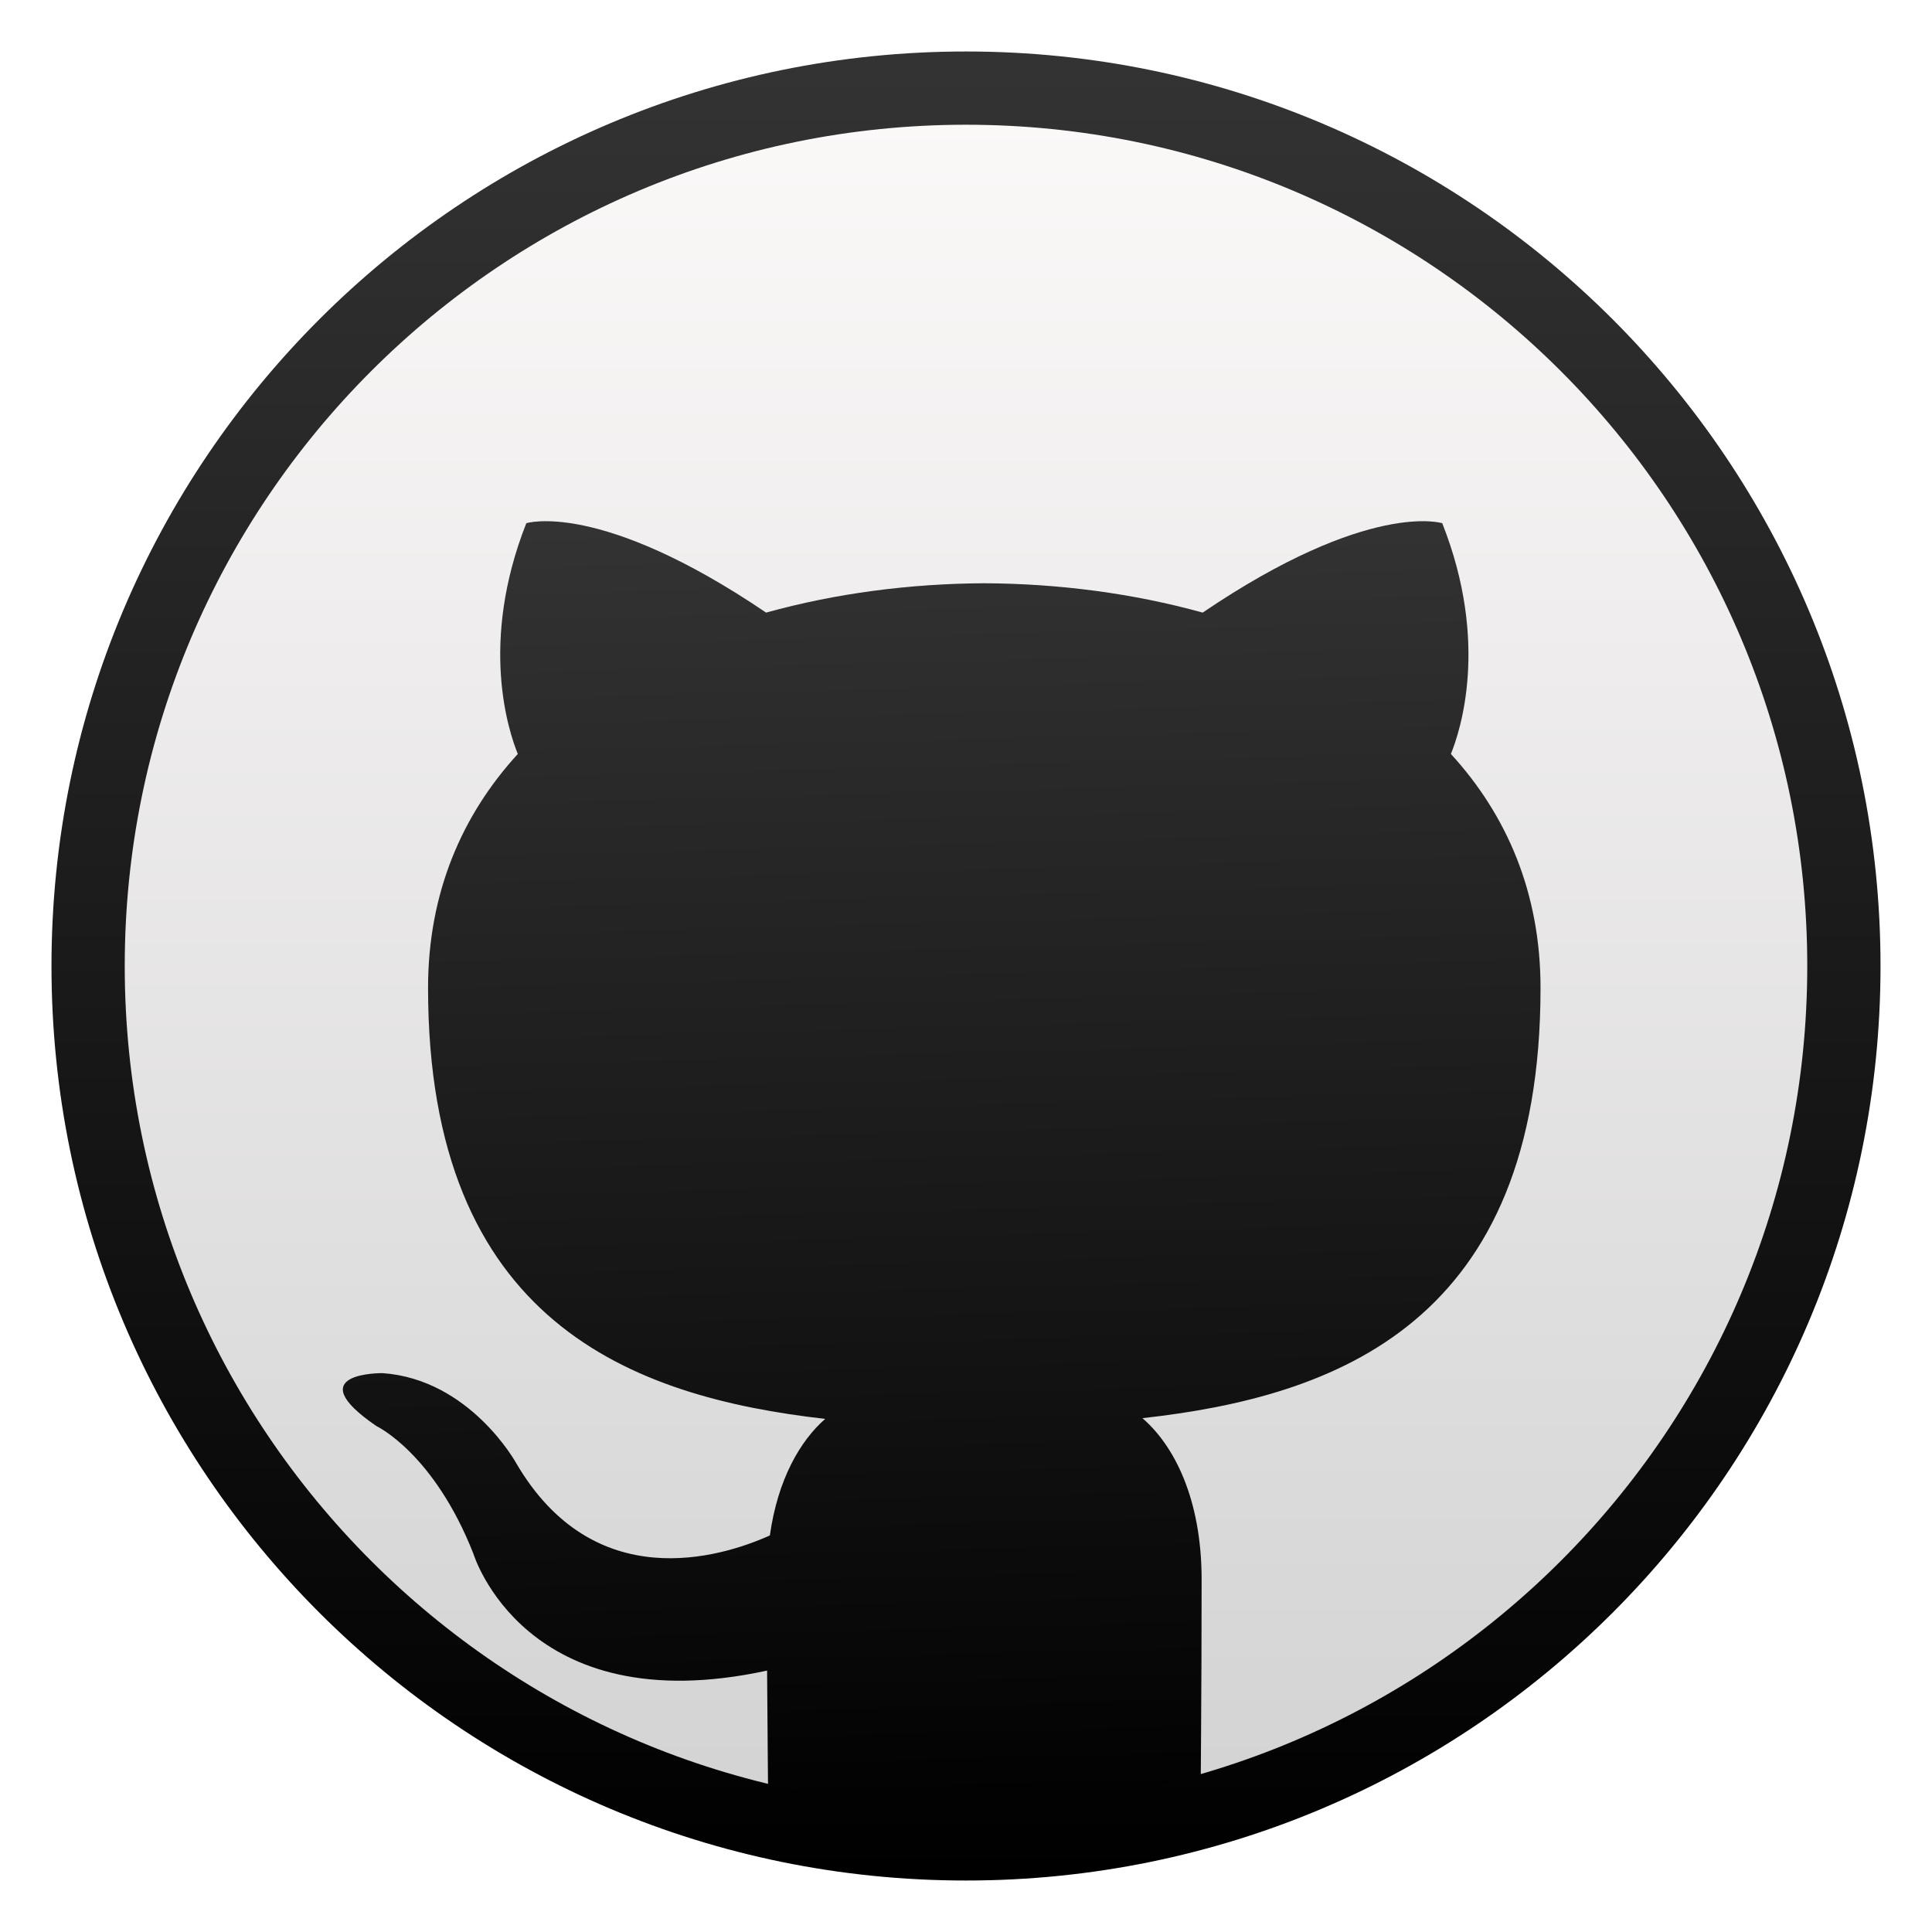
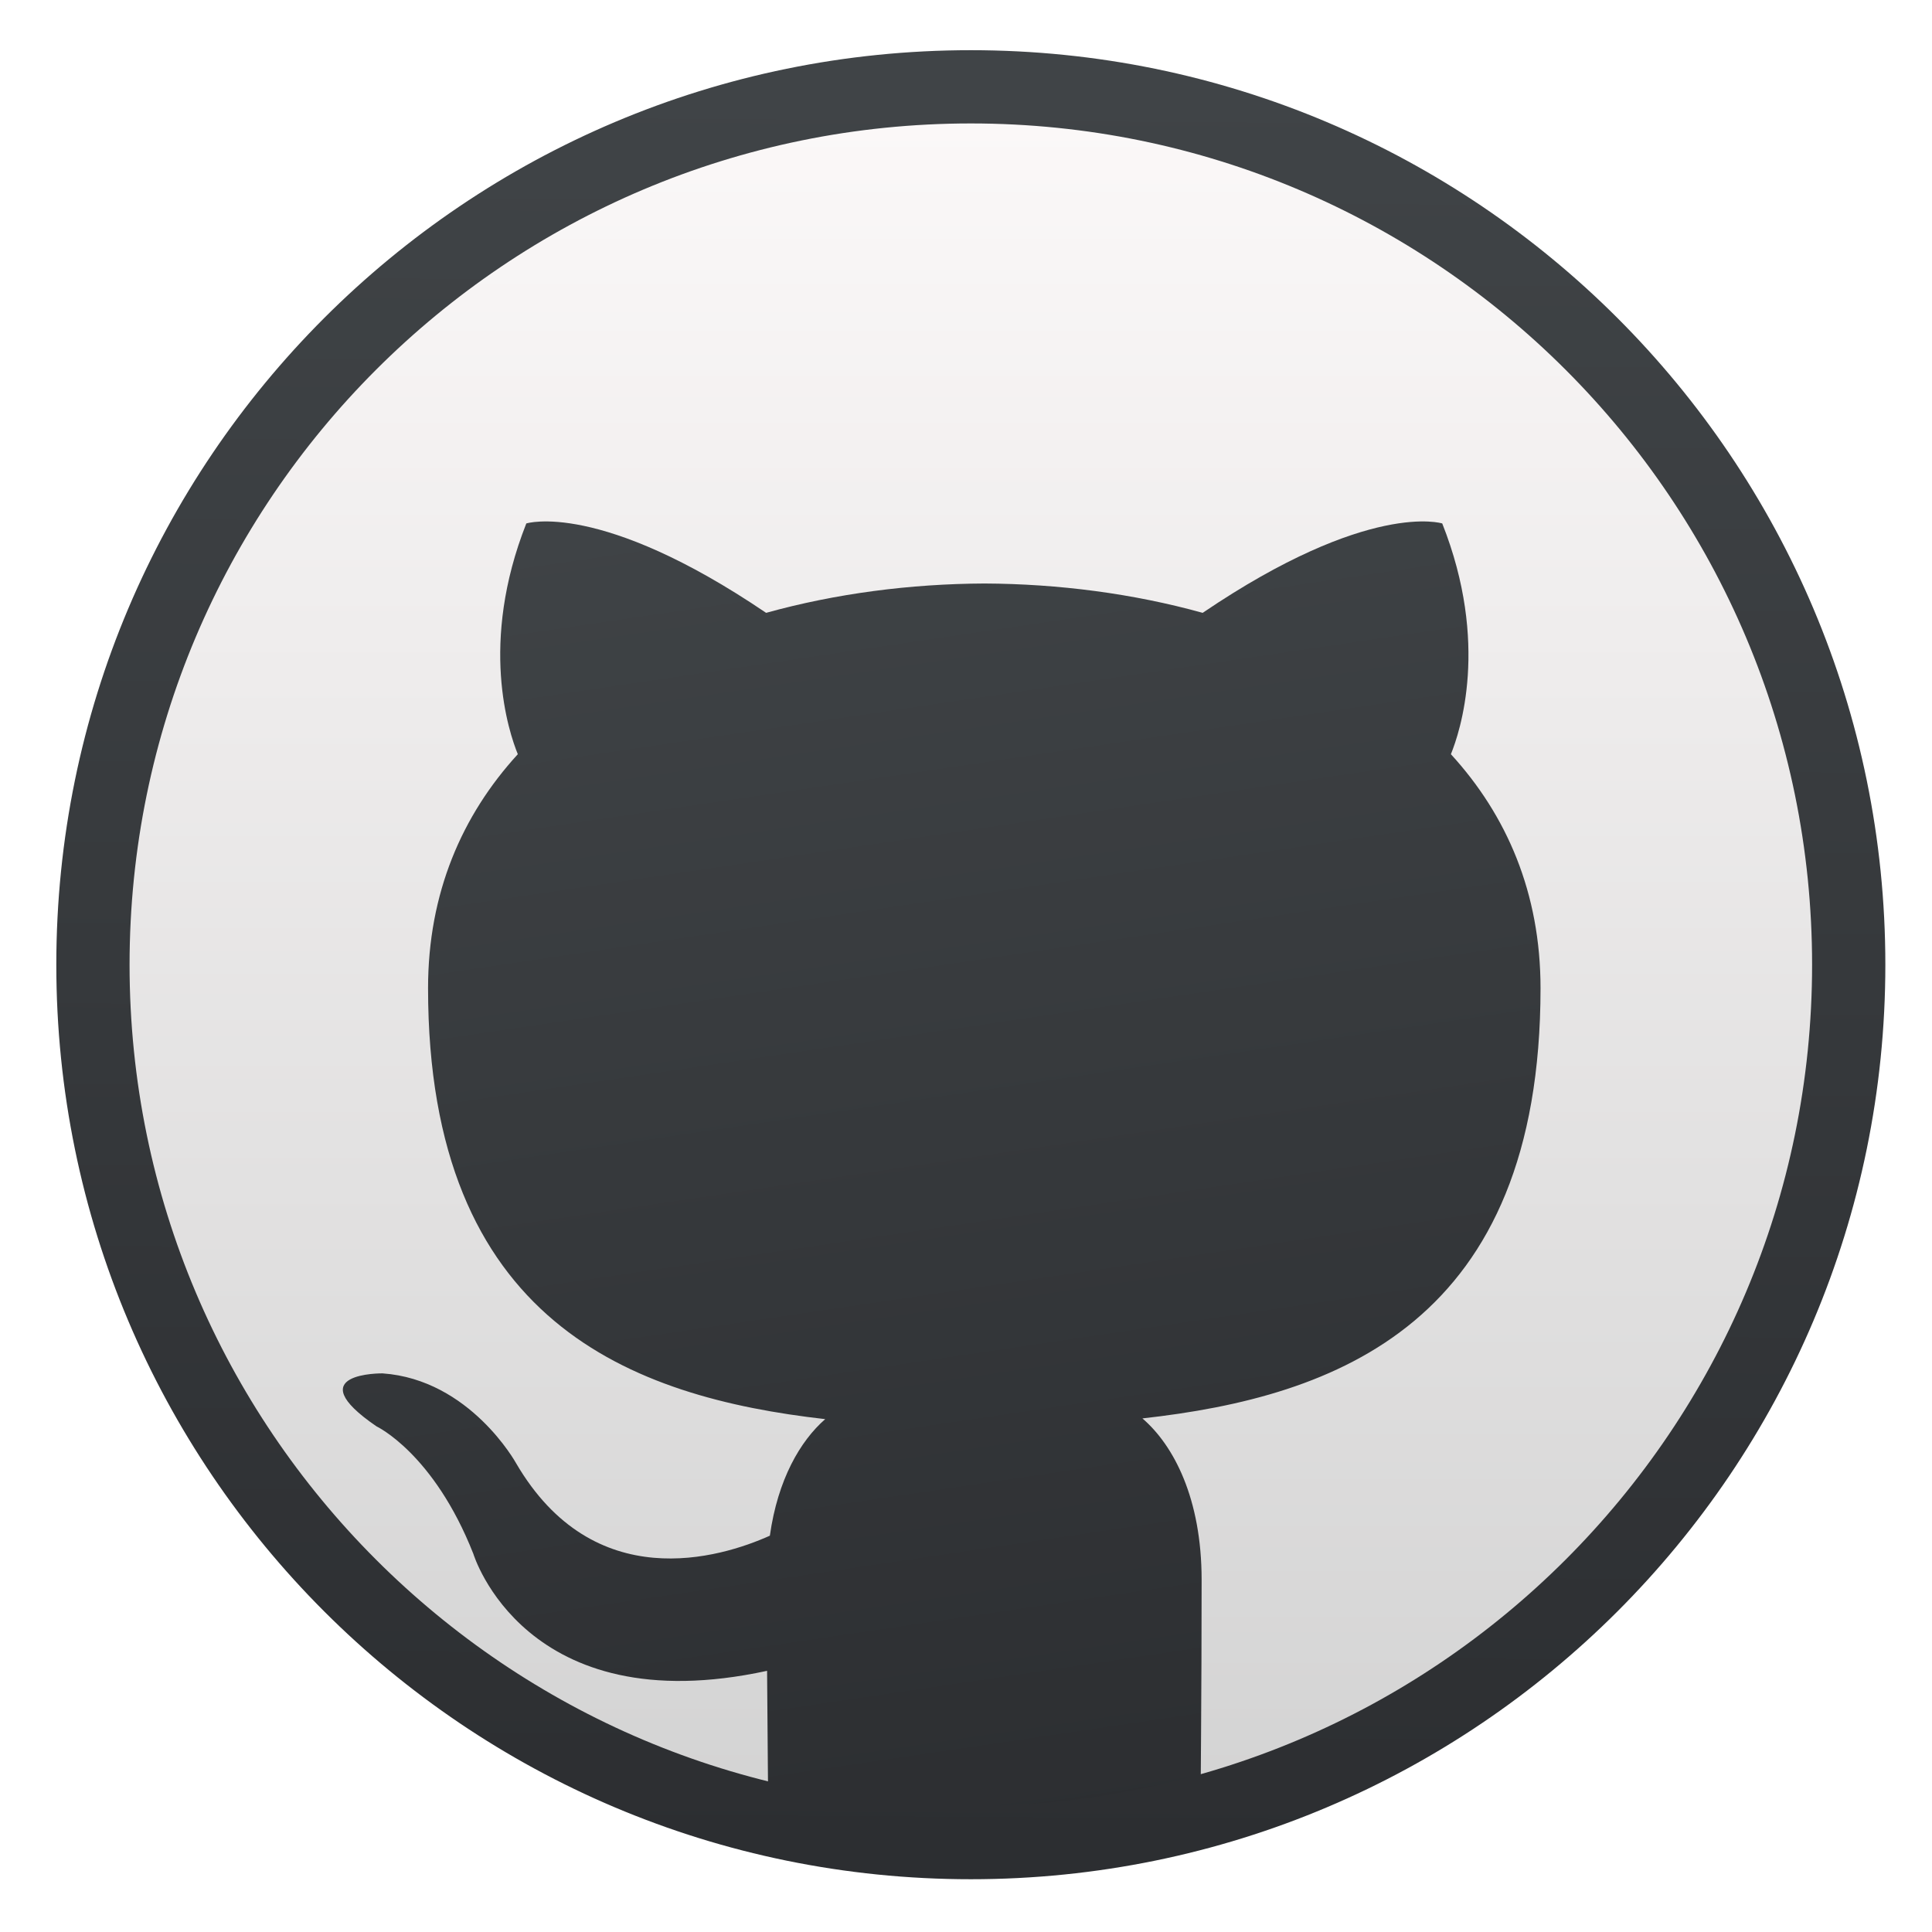
- <svg xmlns="http://www.w3.org/2000/svg" style="clip-rule:evenodd;fill-rule:evenodd;stroke-linecap:round;stroke-linejoin:round" version="1.1" viewBox="0 0 48 48">
-   <ellipse cx="24" cy="24" rx="21.811" ry="21.811" style="fill:url(#_Linear1)" />
-   <path d="m19.087 45.188c0-0.513-0.018-1.876-0.029-3.683-6.025 1.308-7.297-2.905-7.297-2.905-0.985-2.501-2.406-3.168-2.406-3.168-1.966-1.344 0.149-1.317 0.149-1.317 2.175 0.154 3.318 2.232 3.318 2.232 1.933 3.31 5.071 2.354 6.305 1.801 0.197-1.4 0.756-2.355 1.375-2.896-4.81-0.547-9.867-2.406-9.867-10.707 0-2.365 0.844-4.298 2.23-5.813-0.223-0.548-0.967-2.75 0.211-5.733 0 0 1.82-0.582 5.958 2.221 1.728-0.48 3.581-0.721 5.423-0.729 1.839 8e-3 3.693 0.249 5.423 0.729 4.136-2.803 5.952-2.221 5.952-2.221 1.182 2.983 0.438 5.185 0.215 5.733 1.388 1.515 2.227 3.448 2.227 5.813 0 8.322-5.065 10.153-9.891 10.689 0.778 0.669 1.471 1.991 1.471 4.012 0 2.896-0.027 5.232-0.027 5.942" style="fill:url(#_Linear2)" />
-   <ellipse cx="24" cy="24" rx="21.811" ry="21.811" style="fill:none;stroke-width:1.82px;stroke:url(#_Linear3)" />
-   <defs>
-     <linearGradient id="_Linear1" x2="1" gradientTransform="matrix(2.65207e-15,-43.3115,43.3115,2.65207e-15,24.6027,45.0855)" gradientUnits="userSpaceOnUse">
-       <stop style="stop-color:#d3d3d3" offset="0" />
-       <stop style="stop-color:#fcf9f9" offset="1" />
+ <svg xmlns="http://www.w3.org/2000/svg" xmlns:xlink="http://www.w3.org/1999/xlink" style="clip-rule:evenodd;fill-rule:evenodd;stroke-linecap:round;stroke-linejoin:round" version="1.1" viewBox="0 0 48 48" id="svg25">
+   <circle cx="24" cy="24.197" style="fill:url(#_Linear1)" id="ellipse2" r="21.811" />
+   <defs id="defs23">
+     <linearGradient id="_Linear1" x2="1" gradientTransform="matrix(0,-43.3115,43.3115,0,24.6027,45.28256)" gradientUnits="userSpaceOnUse">
+       <stop style="stop-color:#d3d3d3" offset="0" id="stop8" />
+       <stop style="stop-color:#fcf9f9" offset="1" id="stop10" />
    </linearGradient>
-     <linearGradient id="_Linear2" x2="1" gradientTransform="matrix(-.65819 -33.3018 33.3018 -.65819 26.7092 46.0082)" gradientUnits="userSpaceOnUse">
-       <stop offset="0" />
-       <stop style="stop-color:#333" offset="1" />
+     <linearGradient id="_Linear2" x2="1" gradientTransform="matrix(-0.65819,-33.3018,33.3018,-0.65819,26.7092,46.0082)" gradientUnits="userSpaceOnUse" x1="0" y1="0" y2="0" spreadMethod="pad">
+       <stop offset="0" id="stop13" />
+       <stop style="stop-color:#333" offset="1" id="stop15" />
    </linearGradient>
-     <linearGradient id="_Linear3" x2="1" gradientTransform="matrix(-.0853728 -44.3703 44.3703 -.0853728 24.0908 46.3295)" gradientUnits="userSpaceOnUse">
-       <stop offset="0" />
-       <stop style="stop-color:#333" offset="1" />
+     <linearGradient id="_Linear3" x2="1" gradientTransform="matrix(-0.0853728,-44.3703,44.3703,-0.0853728,24.0908,46.3295)" gradientUnits="userSpaceOnUse" x1="0" y1="0" y2="0" spreadMethod="pad">
+       <stop offset="0" id="stop18" />
+       <stop style="stop-color:#333" offset="1" id="stop20" />
+     </linearGradient>
+     <linearGradient id="_Linear2-3" x2="1" gradientTransform="matrix(0,-41.3003,41.3003,0,169.1312,7.226372)" gradientUnits="userSpaceOnUse">
+       <stop style="stop-color:#2c2e31" offset="0" id="stop13-6" />
+       <stop style="stop-color:#404447" offset="1" id="stop15-7" />
+     </linearGradient>
+     <linearGradient xlink:href="#_Linear2-3-3" id="linearGradient864-5" gradientUnits="userSpaceOnUse" x1="25.759" y1="45.595" x2="20.579" y2="10.56" gradientTransform="translate(0,0.00563017)" />
+     <linearGradient id="_Linear2-3-3" x2="1" gradientTransform="matrix(0,-41.3003,41.3003,0,169.1312,7.226372)" gradientUnits="userSpaceOnUse">
+       <stop style="stop-color:#2c2e31" offset="0" id="stop13-6-5" />
+       <stop style="stop-color:#404447" offset="1" id="stop15-7-6" />
+     </linearGradient>
+     <linearGradient gradientTransform="translate(0.1196413,-0.0323736)" xlink:href="#_Linear2-3-1" id="linearGradient854-9" x1="23.855" y1="46.169" x2="24.145" y2="2.034" gradientUnits="userSpaceOnUse" />
+     <linearGradient id="_Linear2-3-1" x2="1" gradientTransform="matrix(0,-41.3003,41.3003,0,169.1312,7.226372)" gradientUnits="userSpaceOnUse">
+       <stop style="stop-color:#2c2e31" offset="0" id="stop13-6-2" />
+       <stop style="stop-color:#404447" offset="1" id="stop15-7-7" />
    </linearGradient>
  </defs>
+   <path d="m 19.087,45.194 c 0,-0.513 -0.018,-1.876 -0.029,-3.683 -6.025,1.308 -7.297,-2.905 -7.297,-2.905 -0.985,-2.501 -2.406,-3.168 -2.406,-3.168 -1.966,-1.344 0.149,-1.317 0.149,-1.317 2.175,0.154 3.318,2.232 3.318,2.232 1.933,3.31 5.071,2.354 6.305,1.801 0.197,-1.4 0.756,-2.355 1.375,-2.896 -4.81,-0.547 -9.867,-2.406 -9.867,-10.707 0,-2.365 0.844,-4.298 2.23,-5.813 -0.223,-0.548 -0.967,-2.75 0.211,-5.733 0,0 1.82,-0.582 5.958,2.221 1.728,-0.48 3.581,-0.721 5.423,-0.729 1.839,0.008 3.693,0.249 5.423,0.729 4.136,-2.803 5.952,-2.221 5.952,-2.221 1.182,2.983 0.438,5.185 0.215,5.733 1.388,1.515 2.227,3.448 2.227,5.813 0,8.322 -5.065,10.153 -9.891,10.689 0.778,0.669 1.471,1.991 1.471,4.012 0,2.896 -0.027,5.232 -0.027,5.942" style="clip-rule:evenodd;fill:url(#linearGradient864-5);fill-opacity:1;fill-rule:nonzero;stroke-linecap:round;stroke-linejoin:round" id="path4-2" />
+   <circle cx="24.12" cy="23.968" style="clip-rule:evenodd;fill:none;fill-rule:evenodd;stroke:url(#linearGradient854-9);stroke-width:1.82px;stroke-linecap:round;stroke-linejoin:round" id="ellipse6-0" r="21.811" />
</svg>
